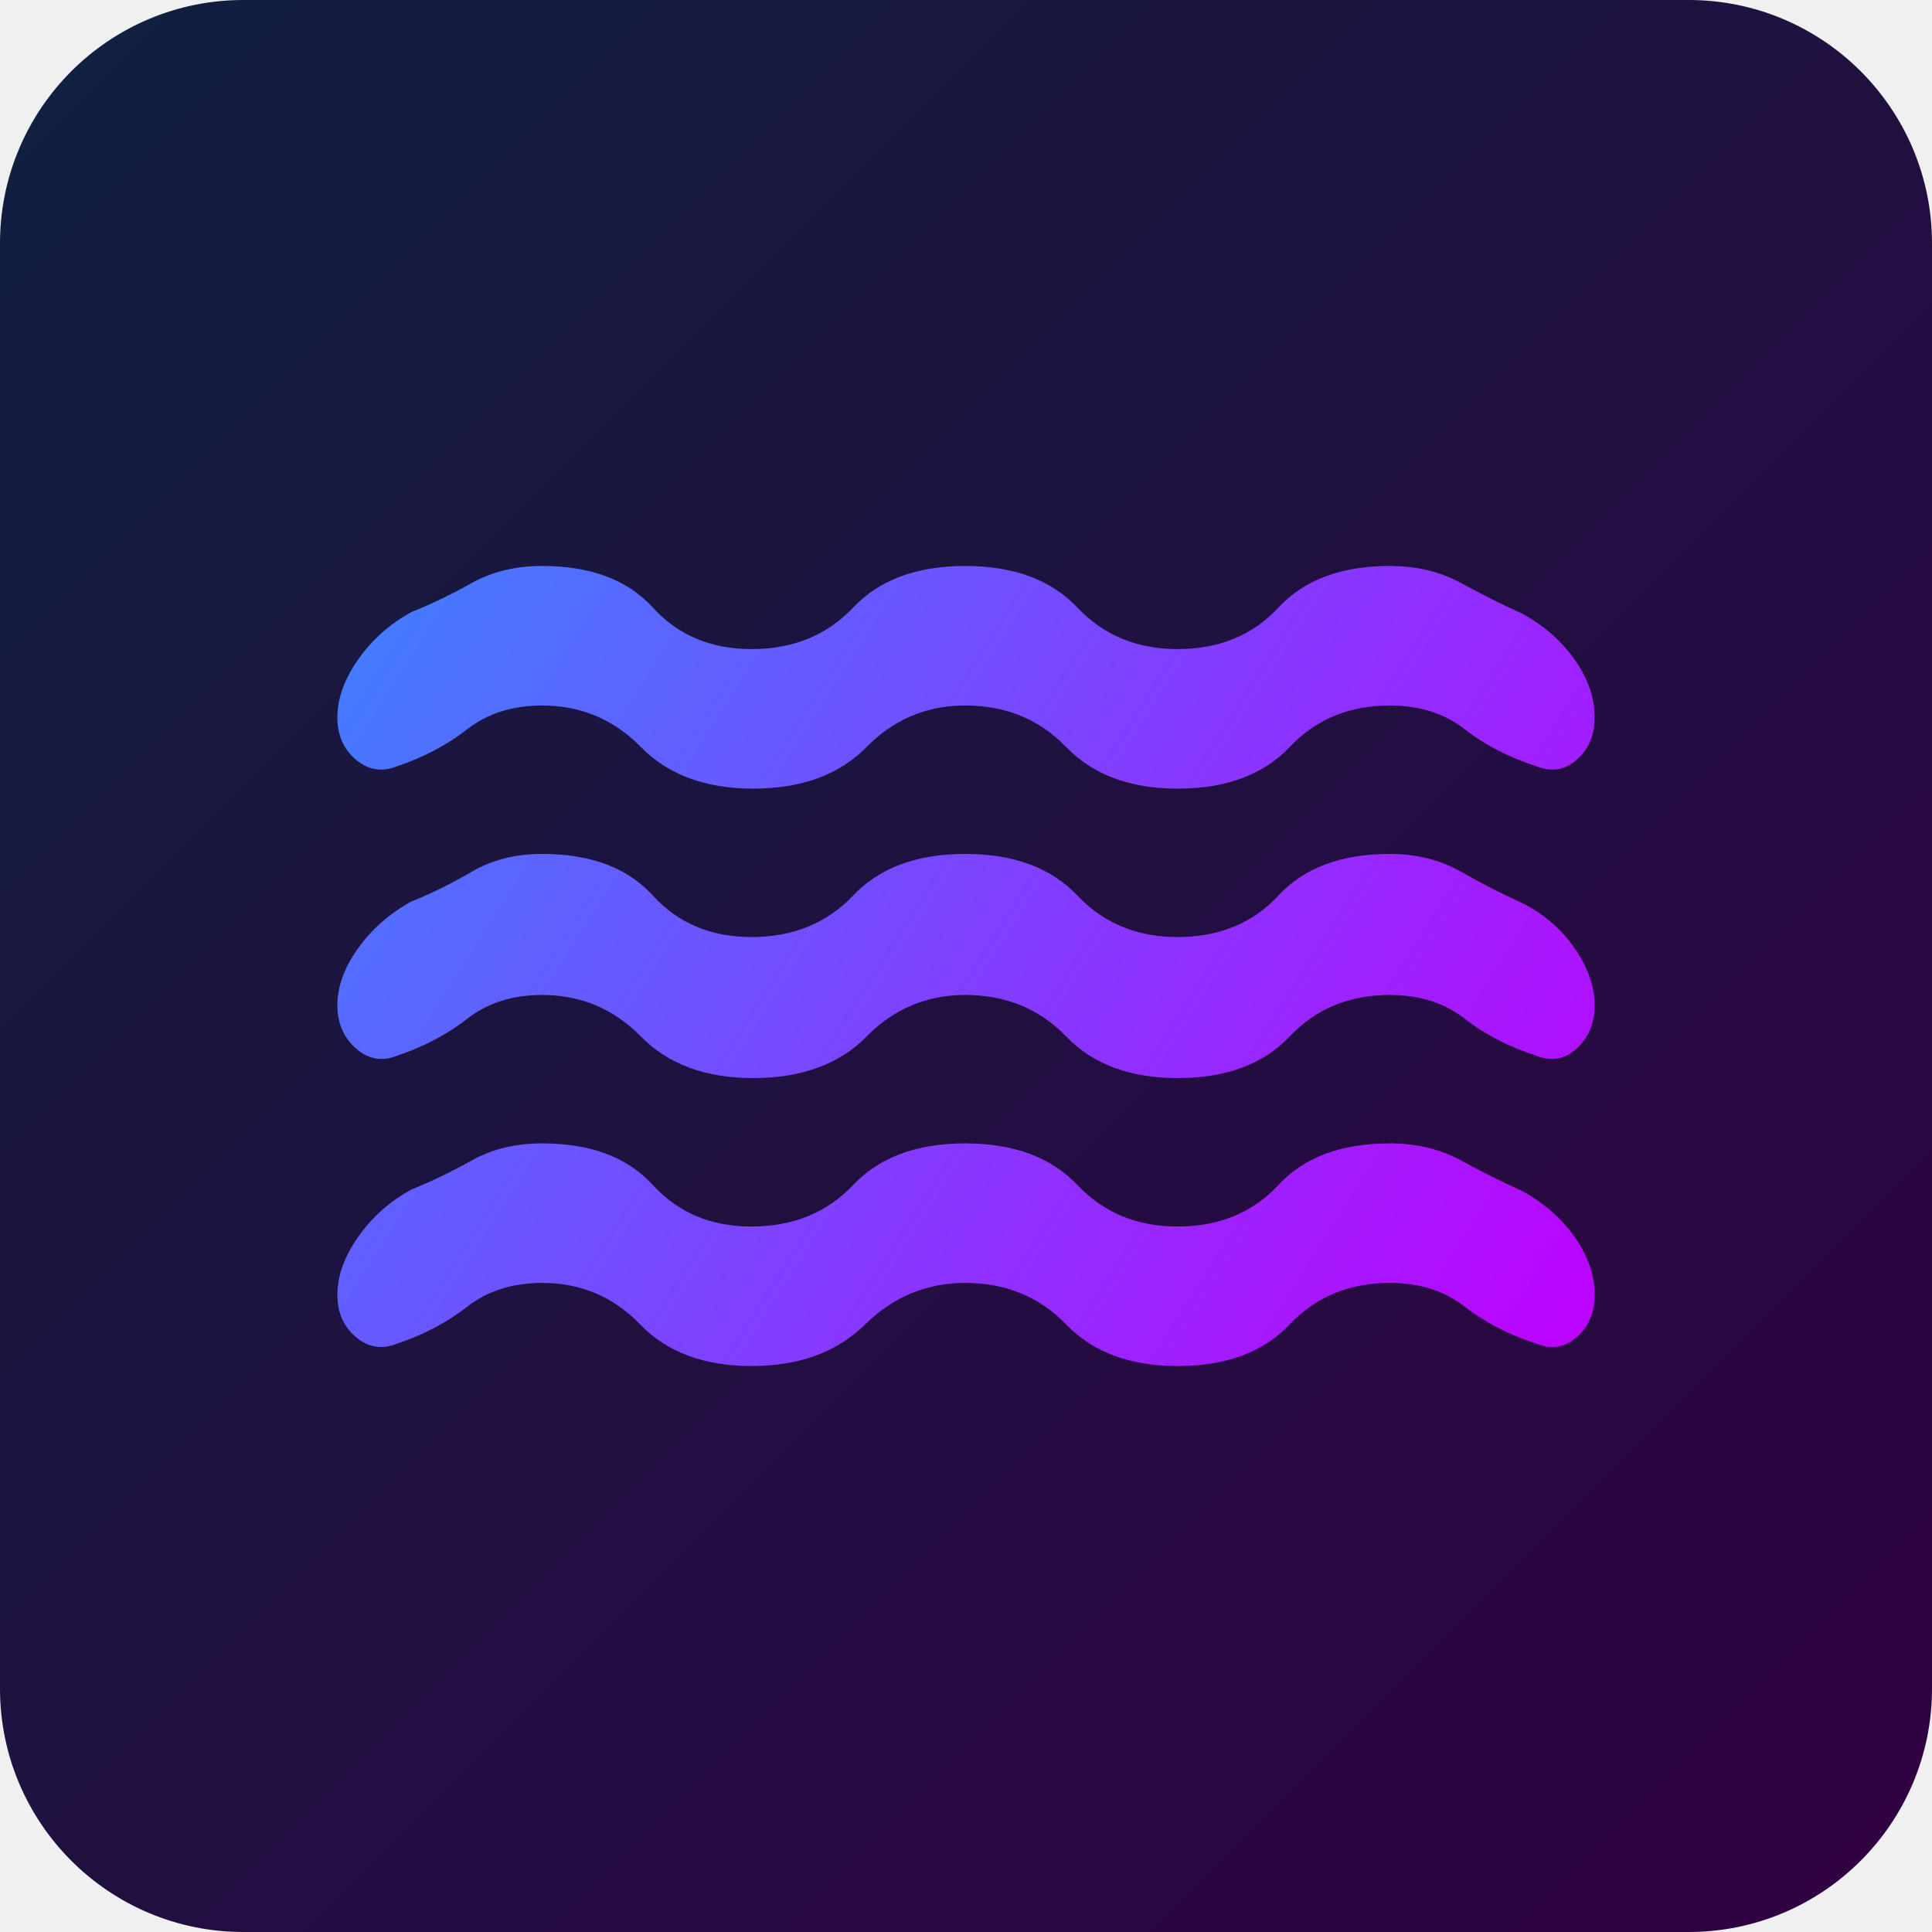
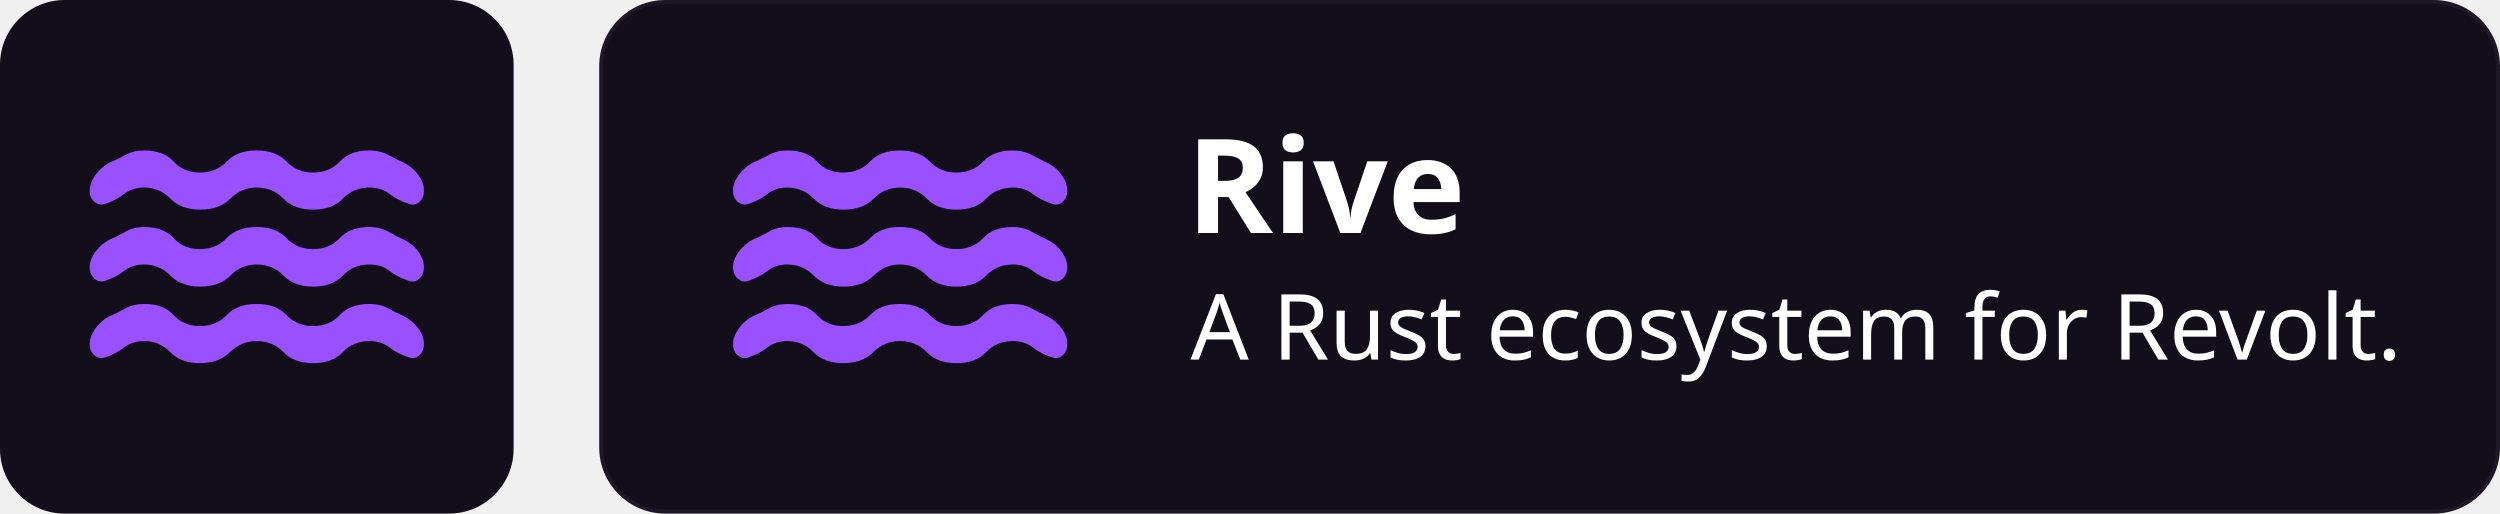
- <svg xmlns="http://www.w3.org/2000/svg" xmlns:xlink="http://www.w3.org/1999/xlink" width="127mm" height="127mm" viewBox="0 0 127 127" version="1.1" id="svg5">
-   <defs id="defs2">
-     <linearGradient id="linearGradient1367">
-       <stop style="stop-color:#102040;stop-opacity:1;" offset="0" id="stop1363" />
-       <stop style="stop-color:#300040;stop-opacity:1;" offset="1" id="stop1365" />
-     </linearGradient>
-     <linearGradient id="linearGradient1295">
-       <stop style="stop-color:#4080ff;stop-opacity:1;" offset="0" id="stop1291" />
-       <stop style="stop-color:#bf00ff;stop-opacity:1;" offset="1" id="stop1293" />
-     </linearGradient>
-     <linearGradient xlink:href="#linearGradient1367" id="linearGradient2526" x1="0" y1="0" x2="127" y2="127" gradientUnits="userSpaceOnUse" />
-     <linearGradient xlink:href="#linearGradient1295" id="linearGradient1301" x1="22.177" y1="37.204" x2="104.823" y2="89.796" gradientUnits="userSpaceOnUse" />
-     <linearGradient xlink:href="#linearGradient1367" id="linearGradient1471" gradientUnits="userSpaceOnUse" x1="0" y1="0" x2="127" y2="127" gradientTransform="matrix(3.375,0,0,1,148.1667,0)" />
-     <linearGradient xlink:href="#linearGradient1295" id="linearGradient1473" gradientUnits="userSpaceOnUse" x1="22.177" y1="37.204" x2="104.823" y2="63.5" gradientTransform="translate(159.0697)" />
-   </defs>
+ <svg xmlns="http://www.w3.org/2000/svg" width="618.167mm" height="127mm" viewBox="0 0 618.167 127" version="1.1" id="svg5">
+   <defs id="defs2" />
  <g id="layer1" style="display:inline">
-     <rect style="display:inline;fill:url(#linearGradient2526);fill-opacity:1;stroke-width:0.265" id="rect1380" width="127" height="127" x="0" y="0" ry="16" />
-     <path d="m 22.177,66.086 q 0,-1.854 1.366,-3.757 1.366,-1.903 3.513,-3.074 1.951,-0.781 3.952,-1.951 2,-1.171 4.635,-1.171 4.781,0 7.269,2.732 2.488,2.732 6.489,2.732 4.098,0 6.684,-2.732 2.586,-2.732 7.367,-2.732 4.781,0 7.367,2.732 2.586,2.732 6.586,2.732 4.098,0 6.635,-2.732 2.537,-2.732 7.318,-2.732 2.635,0 4.684,1.171 2.049,1.171 4.001,2.049 2.147,1.073 3.464,2.976 1.317,1.903 1.317,3.757 0,1.756 -1.171,2.83 -1.171,1.073 -2.635,0.488 -2.732,-0.878 -4.732,-2.439 -2,-1.561 -4.928,-1.561 -4.001,0 -6.586,2.732 -2.586,2.732 -7.367,2.732 -4.684,0 -7.318,-2.732 -2.635,-2.732 -6.635,-2.732 -3.805,0 -6.489,2.732 -2.683,2.732 -7.464,2.732 -4.684,0 -7.367,-2.732 -2.683,-2.732 -6.489,-2.732 -2.927,0 -4.928,1.561 -2,1.561 -4.635,2.439 -1.464,0.585 -2.683,-0.488 -1.22,-1.073 -1.22,-2.83 z m 0,19.027 q 0,-1.854 1.366,-3.805 1.366,-1.951 3.513,-3.122 1.951,-0.781 3.952,-1.903 2,-1.122 4.635,-1.122 4.781,0 7.269,2.732 2.488,2.732 6.489,2.732 4.098,0 6.684,-2.732 2.586,-2.732 7.367,-2.732 4.781,0 7.367,2.732 2.586,2.732 6.586,2.732 4.098,0 6.635,-2.732 2.537,-2.732 7.318,-2.732 2.635,0 4.684,1.122 2.049,1.122 4.001,2 2.147,1.171 3.464,3.025 1.317,1.854 1.317,3.805 0,1.756 -1.171,2.781 -1.171,1.025 -2.635,0.439 -2.732,-0.878 -4.732,-2.439 -2,-1.561 -4.928,-1.561 -4.001,0 -6.586,2.732 -2.586,2.732 -7.367,2.732 -4.684,0 -7.318,-2.732 -2.635,-2.732 -6.635,-2.732 -3.805,0 -6.586,2.732 -2.781,2.732 -7.464,2.732 -4.684,0 -7.318,-2.732 -2.635,-2.732 -6.44,-2.732 -2.927,0 -4.928,1.561 -2,1.561 -4.635,2.439 -1.464,0.585 -2.683,-0.439 -1.22,-1.025 -1.22,-2.781 z m 0,-37.957 q 0,-1.854 1.366,-3.805 1.366,-1.951 3.513,-3.122 1.951,-0.781 3.952,-1.903 2,-1.122 4.635,-1.122 4.781,0 7.269,2.732 2.488,2.732 6.489,2.732 4.098,0 6.684,-2.732 2.586,-2.732 7.367,-2.732 4.781,0 7.367,2.732 2.586,2.732 6.586,2.732 4.098,0 6.635,-2.732 2.537,-2.732 7.318,-2.732 2.635,0 4.684,1.122 2.049,1.122 4.001,2 2.147,1.171 3.464,3.025 1.317,1.854 1.317,3.805 0,1.756 -1.171,2.781 -1.171,1.025 -2.635,0.439 -2.732,-0.878 -4.732,-2.439 -2,-1.561 -4.928,-1.561 -4.001,0 -6.586,2.732 -2.586,2.732 -7.367,2.732 -4.684,0 -7.318,-2.732 -2.635,-2.732 -6.635,-2.732 -3.805,0 -6.489,2.732 -2.683,2.732 -7.464,2.732 -4.684,0 -7.367,-2.732 -2.683,-2.732 -6.489,-2.732 -2.927,0 -4.928,1.561 -2,1.561 -4.635,2.439 -1.464,0.585 -2.683,-0.439 -1.22,-1.025 -1.22,-2.781 z" id="path1180" style="fill:url(#linearGradient1301);fill-opacity:1;stroke-width:0.098" />
-     <rect style="display:inline;fill:url(#linearGradient1471);fill-opacity:1;stroke-width:0.486" id="rect1380-8" width="428.625" height="127" x="148.167" y="-2.8610229e-06" ry="16" />
-     <path d="m 181.247,66.086 q 0,-1.854 1.366,-3.757 1.366,-1.903 3.513,-3.074 1.951,-0.781 3.952,-1.951 2,-1.171 4.635,-1.171 4.781,0 7.269,2.732 2.488,2.732 6.489,2.732 4.098,0 6.684,-2.732 2.586,-2.732 7.367,-2.732 4.781,0 7.367,2.732 2.586,2.732 6.586,2.732 4.098,0 6.635,-2.732 2.537,-2.732 7.318,-2.732 2.635,0 4.684,1.171 2.049,1.171 4.001,2.049 2.147,1.073 3.464,2.976 1.317,1.903 1.317,3.757 0,1.756 -1.171,2.83 -1.171,1.073 -2.635,0.488 -2.732,-0.878 -4.732,-2.439 -2,-1.561 -4.928,-1.561 -4.001,0 -6.586,2.732 -2.586,2.732 -7.367,2.732 -4.684,0 -7.318,-2.732 -2.635,-2.732 -6.635,-2.732 -3.805,0 -6.489,2.732 -2.683,2.732 -7.464,2.732 -4.684,0 -7.367,-2.732 -2.683,-2.732 -6.489,-2.732 -2.927,0 -4.928,1.561 -2,1.561 -4.635,2.439 -1.464,0.585 -2.683,-0.488 -1.22,-1.073 -1.22,-2.83 z m 0,19.027 q 0,-1.854 1.366,-3.805 1.366,-1.951 3.513,-3.122 1.951,-0.781 3.952,-1.903 2,-1.122 4.635,-1.122 4.781,0 7.269,2.732 2.488,2.732 6.489,2.732 4.098,0 6.684,-2.732 2.586,-2.732 7.367,-2.732 4.781,0 7.367,2.732 2.586,2.732 6.586,2.732 4.098,0 6.635,-2.732 2.537,-2.732 7.318,-2.732 2.635,0 4.684,1.122 2.049,1.122 4.001,2 2.147,1.171 3.464,3.025 1.317,1.854 1.317,3.805 0,1.756 -1.171,2.781 -1.171,1.025 -2.635,0.439 -2.732,-0.878 -4.732,-2.439 -2,-1.561 -4.928,-1.561 -4.001,0 -6.586,2.732 -2.586,2.732 -7.367,2.732 -4.684,0 -7.318,-2.732 -2.635,-2.732 -6.635,-2.732 -3.805,0 -6.586,2.732 -2.781,2.732 -7.464,2.732 -4.684,0 -7.318,-2.732 -2.635,-2.732 -6.44,-2.732 -2.927,0 -4.928,1.561 -2,1.561 -4.635,2.439 -1.464,0.585 -2.683,-0.439 -1.22,-1.025 -1.22,-2.781 z m 0,-37.957 q 0,-1.854 1.366,-3.805 1.366,-1.951 3.513,-3.122 1.951,-0.781 3.952,-1.903 2,-1.122 4.635,-1.122 4.781,0 7.269,2.732 2.488,2.732 6.489,2.732 4.098,0 6.684,-2.732 2.586,-2.732 7.367,-2.732 4.781,0 7.367,2.732 2.586,2.732 6.586,2.732 4.098,0 6.635,-2.732 2.537,-2.732 7.318,-2.732 2.635,0 4.684,1.122 2.049,1.122 4.001,2 2.147,1.171 3.464,3.025 1.317,1.854 1.317,3.805 0,1.756 -1.171,2.781 -1.171,1.025 -2.635,0.439 -2.732,-0.878 -4.732,-2.439 -2,-1.561 -4.928,-1.561 -4.001,0 -6.586,2.732 -2.586,2.732 -7.367,2.732 -4.684,0 -7.318,-2.732 -2.635,-2.732 -6.635,-2.732 -3.805,0 -6.489,2.732 -2.683,2.732 -7.464,2.732 -4.684,0 -7.367,-2.732 -2.683,-2.732 -6.489,-2.732 -2.927,0 -4.928,1.561 -2,1.561 -4.635,2.439 -1.464,0.585 -2.683,-0.439 -1.22,-1.025 -1.22,-2.781 z" id="path1180-7" style="display:inline;fill:url(#linearGradient1473);fill-opacity:1;stroke-width:0.098" />
-     <text xml:space="preserve" style="font-style:normal;font-variant:normal;font-weight:900;font-stretch:normal;font-size:32.456px;font-family:Nunito;-inkscape-font-specification:'Nunito Heavy';fill:#ffffff;fill-opacity:1;stroke-width:0.157" x="293.351" y="57.616" id="text1059">
+     <rect style="display:inline;fill:#130f1a;fill-opacity:1;stroke:#1d1726;stroke-width:0.995;stroke-dasharray:none;stroke-opacity:1" id="rect1380-8" width="469.005" height="126.005" x="148.664" y="0.498" ry="15.875" />
+     <text xml:space="preserve" style="font-style:normal;font-variant:normal;font-weight:900;font-stretch:normal;font-size:22.578px;font-family:Nunito;-inkscape-font-specification:'Nunito Heavy';display:inline;fill:#ffffff;fill-opacity:1;stroke-width:0.157" x="294.367" y="88.919" id="text1059-3">
+       <tspan id="tspan1057-6" style="font-style:normal;font-variant:normal;font-weight:normal;font-stretch:normal;font-size:22.578px;font-family:Nunito;-inkscape-font-specification:Nunito;fill:#ffffff;fill-opacity:1;stroke-width:0.157" x="294.367" y="88.919">A Rust ecosystem for Revolt.</tspan>
+     </text>
+     <text xml:space="preserve" style="display:inline;font-style:normal;font-variant:normal;font-weight:900;font-stretch:normal;font-size:32.456px;font-family:Nunito;-inkscape-font-specification:'Nunito Heavy';fill:#ffffff;fill-opacity:1;stroke-width:0.157" x="293.351" y="57.616" id="text1059">
      <tspan id="tspan1057" style="font-style:normal;font-variant:normal;font-weight:800;font-stretch:normal;font-size:32.456px;font-family:Nunito;-inkscape-font-specification:'Nunito Ultra-Bold';fill:#ffffff;fill-opacity:1;stroke-width:0.157" x="293.351" y="57.616">Rive</tspan>
    </text>
-     <text xml:space="preserve" style="font-style:normal;font-variant:normal;font-weight:900;font-stretch:normal;font-size:22.578px;font-family:Nunito;-inkscape-font-specification:'Nunito Heavy';display:inline;fill:#ffffff;fill-opacity:1;stroke-width:0.157" x="294.367" y="88.919" id="text1059-3">
-       <tspan id="tspan1057-6" style="font-style:normal;font-variant:normal;font-weight:normal;font-stretch:normal;font-size:22.578px;font-family:Nunito;-inkscape-font-specification:Nunito;fill:#ffffff;fill-opacity:1;stroke-width:0.157" x="294.367" y="88.919">A Rust library for Revolt.</tspan>
-     </text>
+     <path d="m 181.247,66.086 q 0,-1.854 1.366,-3.757 1.366,-1.903 3.513,-3.074 1.951,-0.781 3.952,-1.951 2,-1.171 4.635,-1.171 4.781,0 7.269,2.732 2.488,2.732 6.489,2.732 4.098,0 6.684,-2.732 2.586,-2.732 7.367,-2.732 4.781,0 7.367,2.732 2.586,2.732 6.586,2.732 4.098,0 6.635,-2.732 2.537,-2.732 7.318,-2.732 2.635,0 4.684,1.171 2.049,1.171 4.001,2.049 2.147,1.073 3.464,2.976 1.317,1.903 1.317,3.757 0,1.756 -1.171,2.83 -1.171,1.073 -2.635,0.488 -2.732,-0.878 -4.732,-2.439 -2,-1.561 -4.928,-1.561 -4.001,0 -6.586,2.732 -2.586,2.732 -7.367,2.732 -4.684,0 -7.318,-2.732 -2.635,-2.732 -6.635,-2.732 -3.805,0 -6.489,2.732 -2.683,2.732 -7.464,2.732 -4.684,0 -7.367,-2.732 -2.683,-2.732 -6.489,-2.732 -2.927,0 -4.928,1.561 -2,1.561 -4.635,2.439 -1.464,0.585 -2.683,-0.488 -1.22,-1.073 -1.22,-2.83 z m 0,19.027 q 0,-1.854 1.366,-3.805 1.366,-1.951 3.513,-3.122 1.951,-0.781 3.952,-1.903 2,-1.122 4.635,-1.122 4.781,0 7.269,2.732 2.488,2.732 6.489,2.732 4.098,0 6.684,-2.732 2.586,-2.732 7.367,-2.732 4.781,0 7.367,2.732 2.586,2.732 6.586,2.732 4.098,0 6.635,-2.732 2.537,-2.732 7.318,-2.732 2.635,0 4.684,1.122 2.049,1.122 4.001,2 2.147,1.171 3.464,3.025 1.317,1.854 1.317,3.805 0,1.756 -1.171,2.781 -1.171,1.025 -2.635,0.439 -2.732,-0.878 -4.732,-2.439 -2,-1.561 -4.928,-1.561 -4.001,0 -6.586,2.732 -2.586,2.732 -7.367,2.732 -4.684,0 -7.318,-2.732 -2.635,-2.732 -6.635,-2.732 -3.805,0 -6.586,2.732 -2.781,2.732 -7.464,2.732 -4.684,0 -7.318,-2.732 -2.635,-2.732 -6.44,-2.732 -2.927,0 -4.928,1.561 -2,1.561 -4.635,2.439 -1.464,0.585 -2.683,-0.439 -1.22,-1.025 -1.22,-2.781 z m 0,-37.957 q 0,-1.854 1.366,-3.805 1.366,-1.951 3.513,-3.122 1.951,-0.781 3.952,-1.903 2,-1.122 4.635,-1.122 4.781,0 7.269,2.732 2.488,2.732 6.489,2.732 4.098,0 6.684,-2.732 2.586,-2.732 7.367,-2.732 4.781,0 7.367,2.732 2.586,2.732 6.586,2.732 4.098,0 6.635,-2.732 2.537,-2.732 7.318,-2.732 2.635,0 4.684,1.122 2.049,1.122 4.001,2 2.147,1.171 3.464,3.025 1.317,1.854 1.317,3.805 0,1.756 -1.171,2.781 -1.171,1.025 -2.635,0.439 -2.732,-0.878 -4.732,-2.439 -2,-1.561 -4.928,-1.561 -4.001,0 -6.586,2.732 -2.586,2.732 -7.367,2.732 -4.684,0 -7.318,-2.732 -2.635,-2.732 -6.635,-2.732 -3.805,0 -6.489,2.732 -2.683,2.732 -7.464,2.732 -4.684,0 -7.367,-2.732 -2.683,-2.732 -6.489,-2.732 -2.927,0 -4.928,1.561 -2,1.561 -4.635,2.439 -1.464,0.585 -2.683,-0.439 -1.22,-1.025 -1.22,-2.781 z" id="path1180-7" style="display:inline;fill:#9950ff;fill-opacity:1;stroke-width:0;stroke-dasharray:none" />
+   </g>
+   <g id="layer2">
+     <rect style="display:inline;fill:#130f1a;fill-opacity:1;stroke-width:1;stroke-dasharray:none" id="rect1380" width="127" height="127" x="0" y="0" ry="16" />
+     <path d="m 22.177,66.086 q 0,-1.854 1.366,-3.757 1.366,-1.903 3.513,-3.074 1.951,-0.781 3.952,-1.951 2,-1.171 4.635,-1.171 4.781,0 7.269,2.732 2.488,2.732 6.489,2.732 4.098,0 6.684,-2.732 2.586,-2.732 7.367,-2.732 4.781,0 7.367,2.732 2.586,2.732 6.586,2.732 4.098,0 6.635,-2.732 2.537,-2.732 7.318,-2.732 2.635,0 4.684,1.171 2.049,1.171 4.001,2.049 2.147,1.073 3.464,2.976 1.317,1.903 1.317,3.757 0,1.756 -1.171,2.83 -1.171,1.073 -2.635,0.488 -2.732,-0.878 -4.732,-2.439 -2,-1.561 -4.928,-1.561 -4.001,0 -6.586,2.732 -2.586,2.732 -7.367,2.732 -4.684,0 -7.318,-2.732 -2.635,-2.732 -6.635,-2.732 -3.805,0 -6.489,2.732 -2.683,2.732 -7.464,2.732 -4.684,0 -7.367,-2.732 -2.683,-2.732 -6.489,-2.732 -2.927,0 -4.928,1.561 -2,1.561 -4.635,2.439 -1.464,0.585 -2.683,-0.488 -1.22,-1.073 -1.22,-2.83 z m 0,19.027 q 0,-1.854 1.366,-3.805 1.366,-1.951 3.513,-3.122 1.951,-0.781 3.952,-1.903 2,-1.122 4.635,-1.122 4.781,0 7.269,2.732 2.488,2.732 6.489,2.732 4.098,0 6.684,-2.732 2.586,-2.732 7.367,-2.732 4.781,0 7.367,2.732 2.586,2.732 6.586,2.732 4.098,0 6.635,-2.732 2.537,-2.732 7.318,-2.732 2.635,0 4.684,1.122 2.049,1.122 4.001,2 2.147,1.171 3.464,3.025 1.317,1.854 1.317,3.805 0,1.756 -1.171,2.781 -1.171,1.025 -2.635,0.439 -2.732,-0.878 -4.732,-2.439 -2,-1.561 -4.928,-1.561 -4.001,0 -6.586,2.732 -2.586,2.732 -7.367,2.732 -4.684,0 -7.318,-2.732 -2.635,-2.732 -6.635,-2.732 -3.805,0 -6.586,2.732 -2.781,2.732 -7.464,2.732 -4.684,0 -7.318,-2.732 -2.635,-2.732 -6.44,-2.732 -2.927,0 -4.928,1.561 -2,1.561 -4.635,2.439 -1.464,0.585 -2.683,-0.439 -1.22,-1.025 -1.22,-2.781 z m 0,-37.957 q 0,-1.854 1.366,-3.805 1.366,-1.951 3.513,-3.122 1.951,-0.781 3.952,-1.903 2,-1.122 4.635,-1.122 4.781,0 7.269,2.732 2.488,2.732 6.489,2.732 4.098,0 6.684,-2.732 2.586,-2.732 7.367,-2.732 4.781,0 7.367,2.732 2.586,2.732 6.586,2.732 4.098,0 6.635,-2.732 2.537,-2.732 7.318,-2.732 2.635,0 4.684,1.122 2.049,1.122 4.001,2 2.147,1.171 3.464,3.025 1.317,1.854 1.317,3.805 0,1.756 -1.171,2.781 -1.171,1.025 -2.635,0.439 -2.732,-0.878 -4.732,-2.439 -2,-1.561 -4.928,-1.561 -4.001,0 -6.586,2.732 -2.586,2.732 -7.367,2.732 -4.684,0 -7.318,-2.732 -2.635,-2.732 -6.635,-2.732 -3.805,0 -6.489,2.732 -2.683,2.732 -7.464,2.732 -4.684,0 -7.367,-2.732 -2.683,-2.732 -6.489,-2.732 -2.927,0 -4.928,1.561 -2,1.561 -4.635,2.439 -1.464,0.585 -2.683,-0.439 -1.22,-1.025 -1.22,-2.781 z" id="path1180" style="display:inline;fill:#9950ff;fill-opacity:1;stroke-width:0;stroke-dasharray:none" />
  </g>
</svg>
